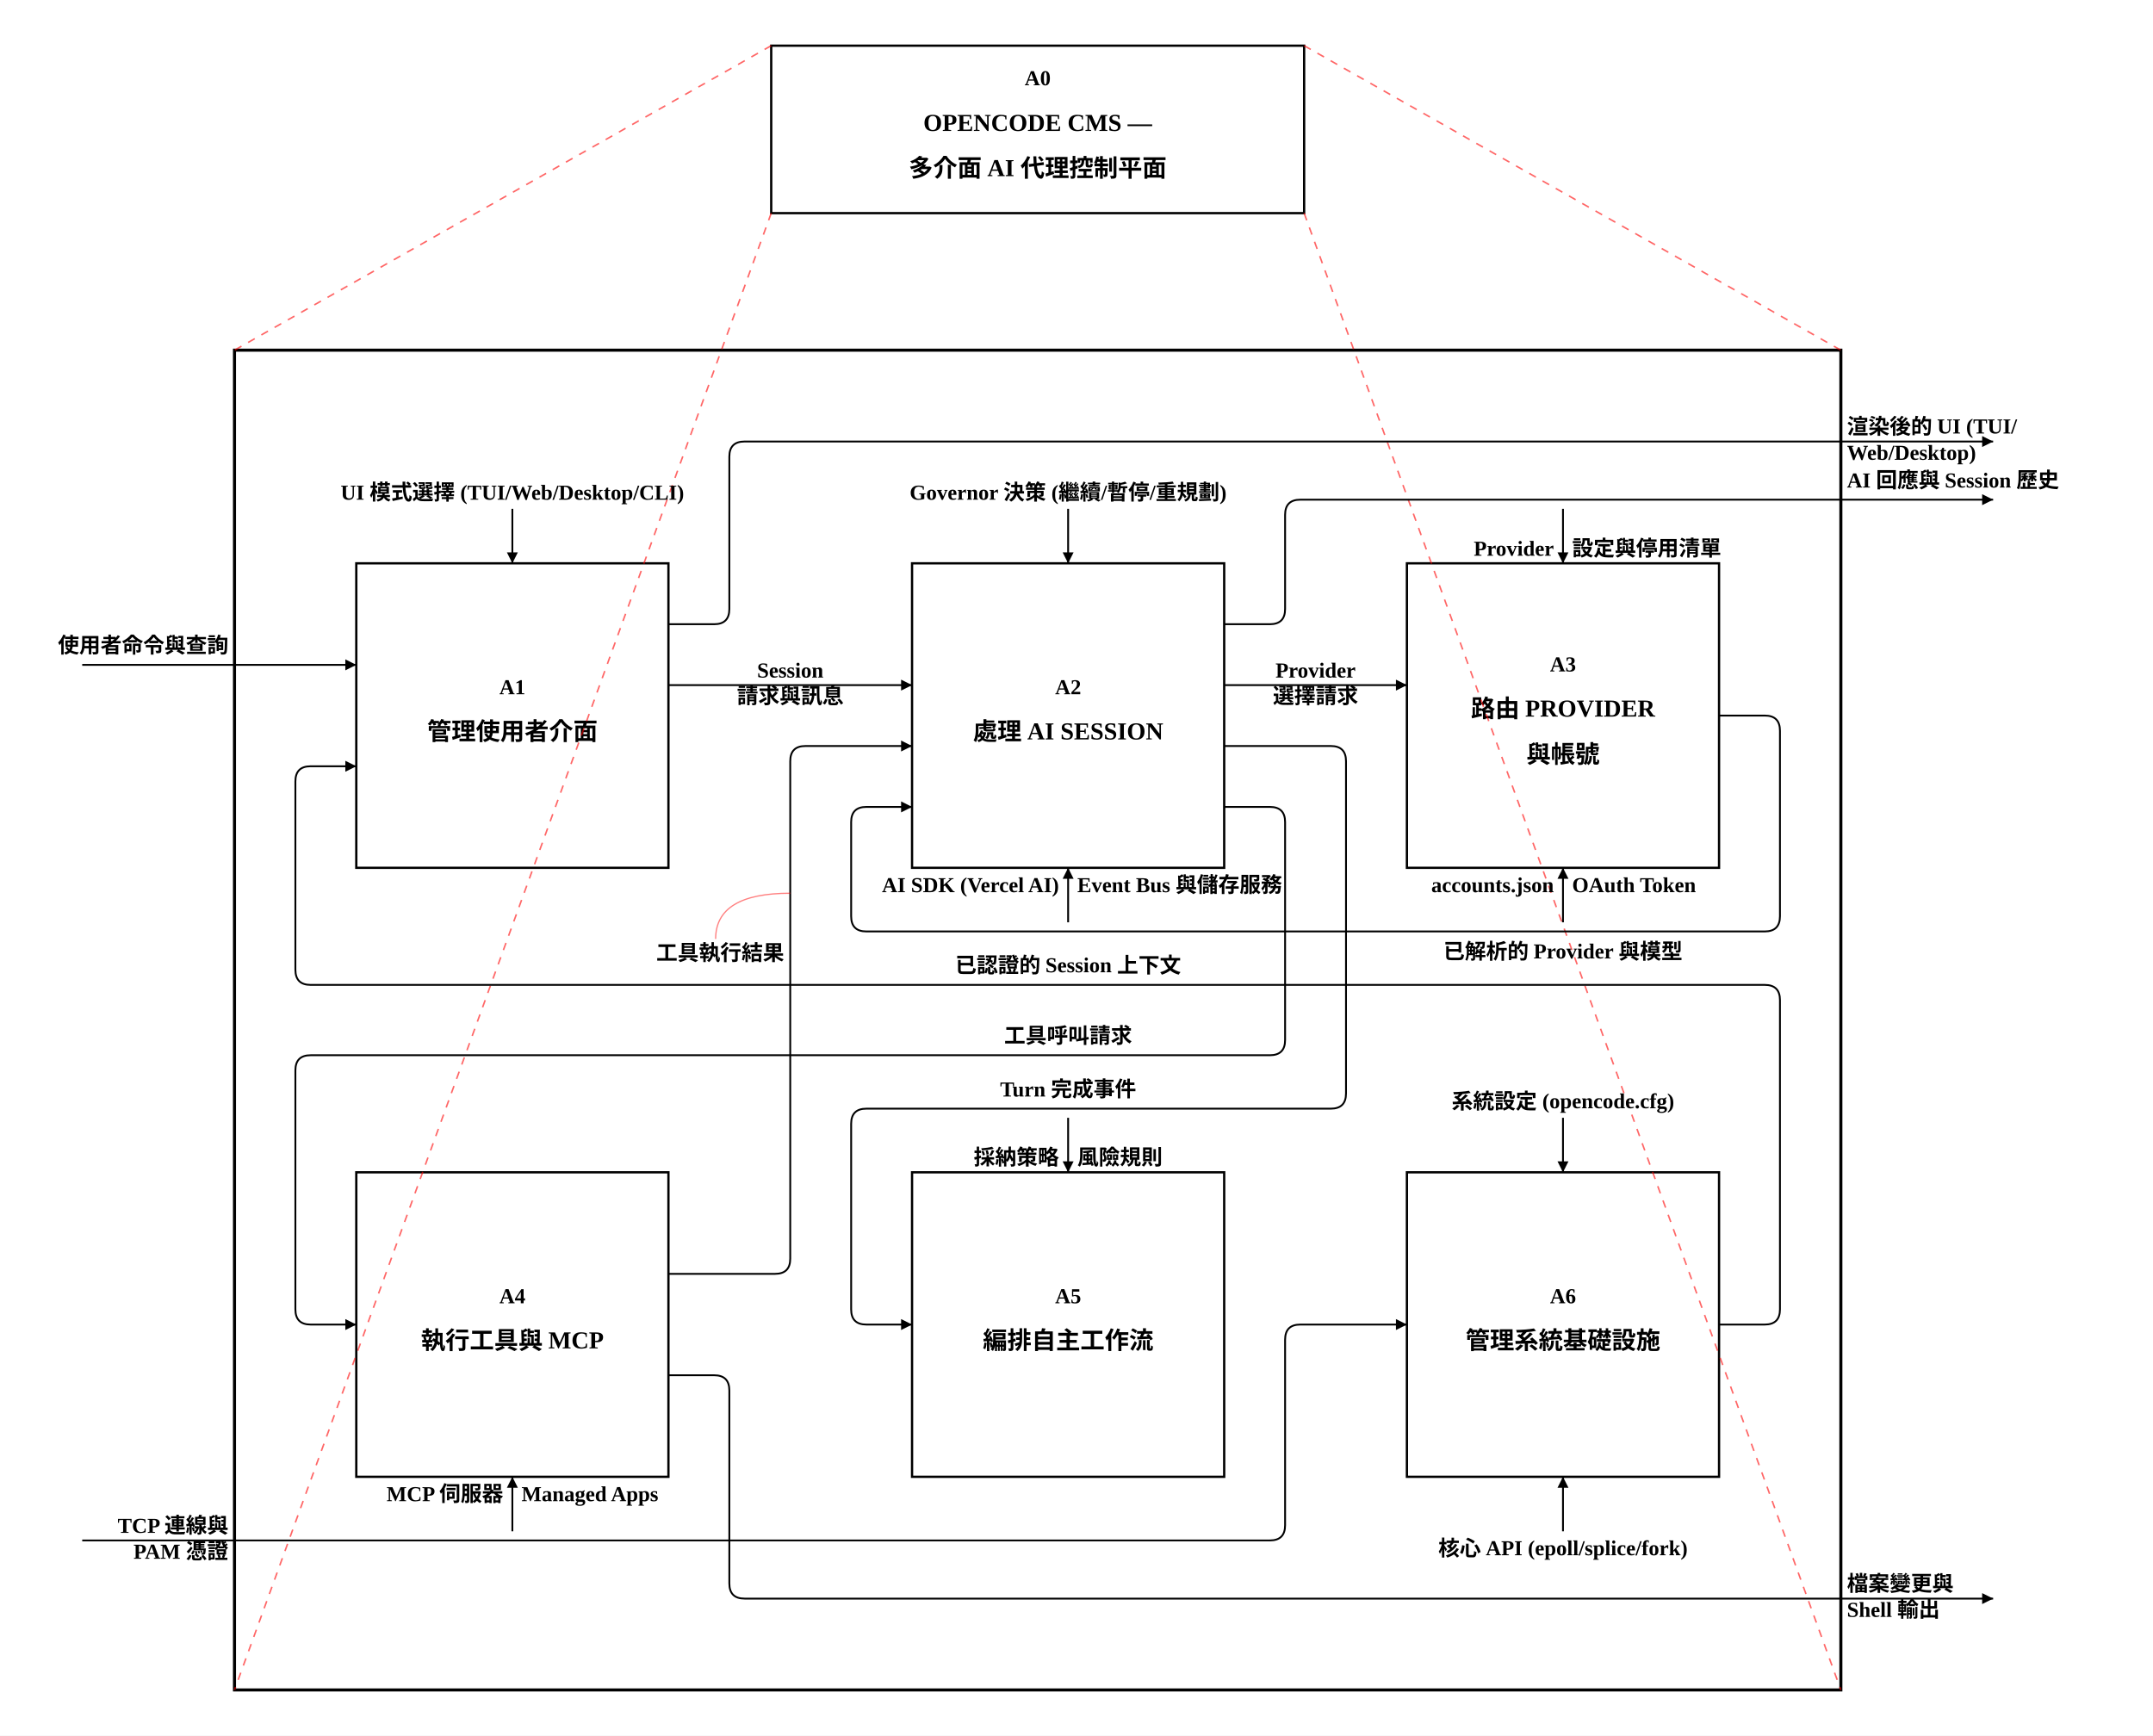
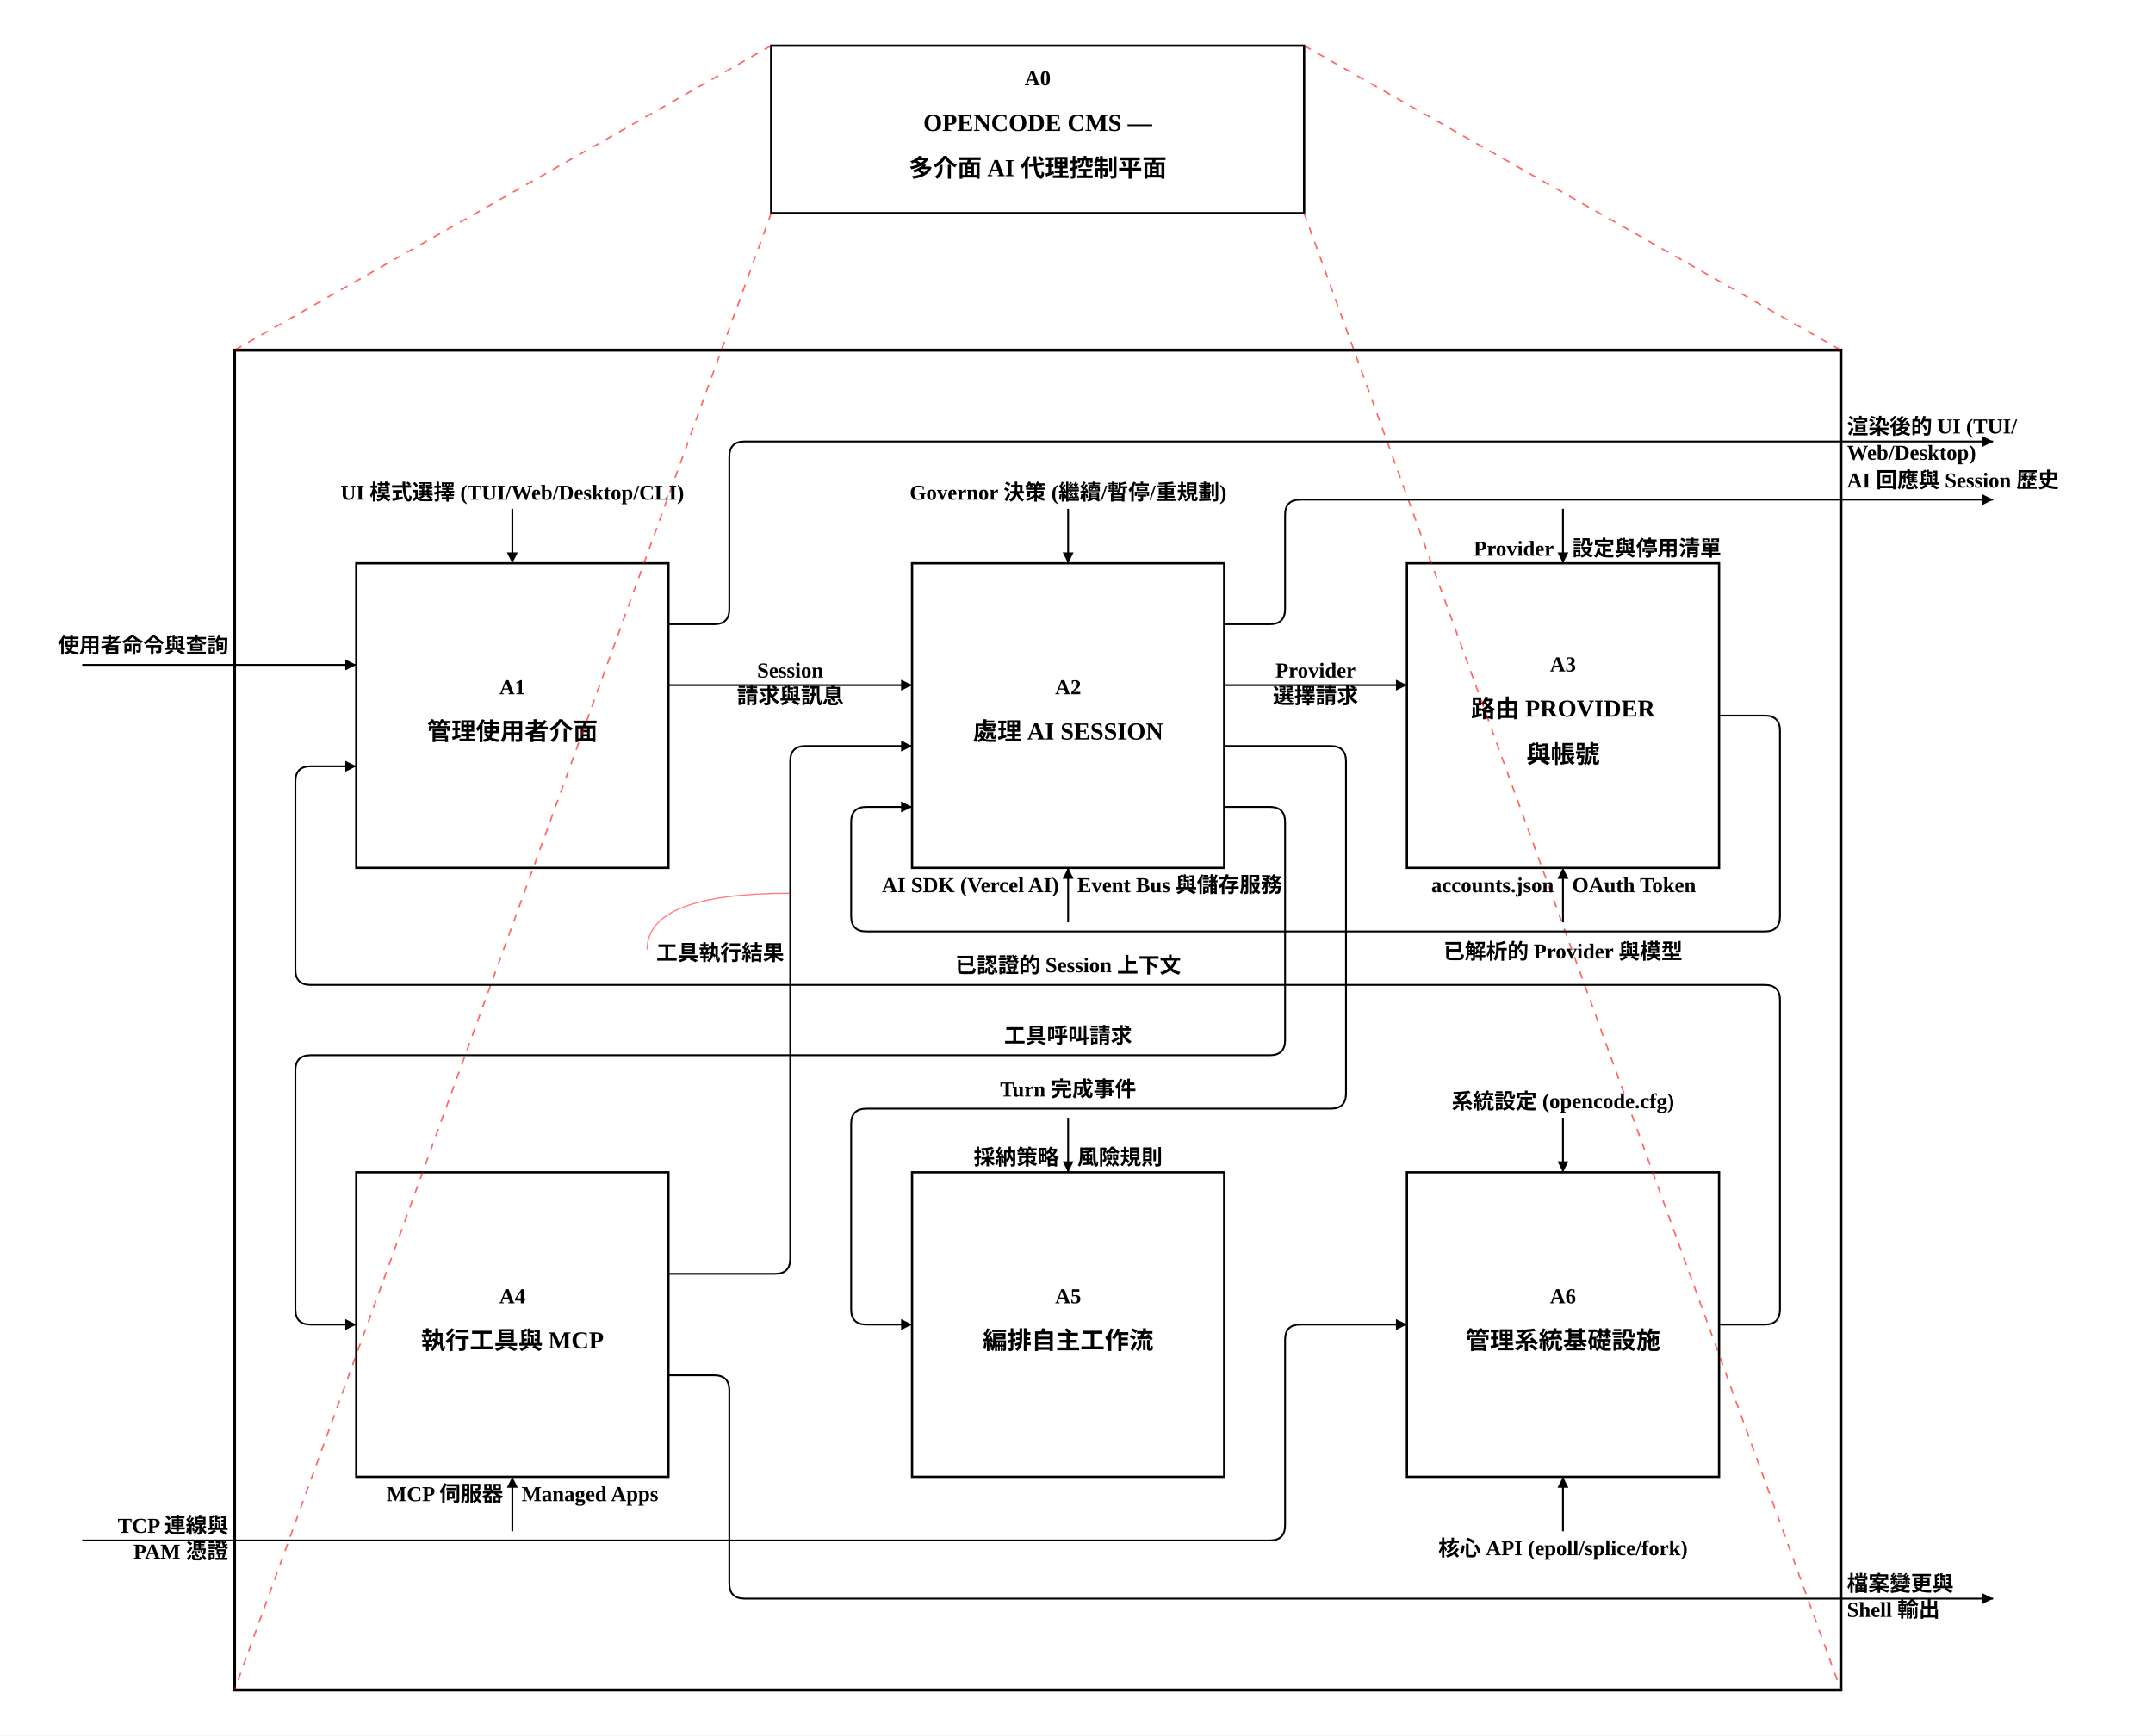
<svg xmlns="http://www.w3.org/2000/svg" width="1414.0" height="1140.0" viewBox="-104.0 -250.0 1414.0 1140.0">
  <defs>
    <marker id="arrow" viewBox="0 0 10 10" refX="10" refY="5" markerWidth="6" markerHeight="6" orient="auto-start-reverse">
      <path d="M 0 0 L 10 5 L 0 10 z" fill="black" />
    </marker>
    <marker id="call_arrow" viewBox="0 0 10 10" refX="10" refY="5" markerWidth="8" markerHeight="8" orient="auto-start-reverse">
      <path d="M 0 0 L 10 5 L 0 10 M 0 2 L 6 5 L 0 8" fill="none" stroke="black" stroke-width="1" />
    </marker>
  </defs>
  <rect x="-104.0" y="-250.0" width="1414.0" height="1140.0" fill="white" />
  <rect x="130.0" y="120.0" width="205.0" height="200.0" stroke="black" fill="white" stroke-width="1.5" data-id="A1" />
  <text x="232.5" y="206.0" text-anchor="middle" font-size="14" font-weight="bold" font-family="'Times New Roman', 'BiauKai', 'DFKai-SB', '标楷体', serif" data-id="A1">A1</text>
  <text x="232.5" y="236.0" text-anchor="middle" font-size="16" font-weight="bold" font-family="'Times New Roman', 'BiauKai', 'DFKai-SB', '标楷体', serif" data-id="A1">管理使用者介面</text>
  <rect x="495.0" y="120.0" width="205.0" height="200.0" stroke="black" fill="white" stroke-width="1.5" data-id="A2" />
  <text x="597.5" y="206.0" text-anchor="middle" font-size="14" font-weight="bold" font-family="'Times New Roman', 'BiauKai', 'DFKai-SB', '标楷体', serif" data-id="A2">A2</text>
  <text x="597.5" y="236.0" text-anchor="middle" font-size="16" font-weight="bold" font-family="'Times New Roman', 'BiauKai', 'DFKai-SB', '标楷体', serif" data-id="A2">處理 AI SESSION</text>
  <rect x="820.0" y="120.0" width="205.0" height="200.0" stroke="black" fill="white" stroke-width="1.5" data-id="A3" />
  <text x="922.5" y="191.0" text-anchor="middle" font-size="14" font-weight="bold" font-family="'Times New Roman', 'BiauKai', 'DFKai-SB', '标楷体', serif" data-id="A3">A3</text>
  <text x="922.5" y="221.0" text-anchor="middle" font-size="16" font-weight="bold" font-family="'Times New Roman', 'BiauKai', 'DFKai-SB', '标楷体', serif" data-id="A3">路由 PROVIDER</text>
  <text x="922.5" y="251.0" text-anchor="middle" font-size="16" font-weight="bold" font-family="'Times New Roman', 'BiauKai', 'DFKai-SB', '标楷体', serif" data-id="A3">與帳號</text>
  <rect x="130.0" y="520.0" width="205.0" height="200.0" stroke="black" fill="white" stroke-width="1.5" data-id="A4" />
  <text x="232.5" y="606.0" text-anchor="middle" font-size="14" font-weight="bold" font-family="'Times New Roman', 'BiauKai', 'DFKai-SB', '标楷体', serif" data-id="A4">A4</text>
  <text x="232.5" y="636.0" text-anchor="middle" font-size="16" font-weight="bold" font-family="'Times New Roman', 'BiauKai', 'DFKai-SB', '标楷体', serif" data-id="A4">執行工具與 MCP</text>
  <rect x="495.0" y="520.0" width="205.0" height="200.0" stroke="black" fill="white" stroke-width="1.5" data-id="A5" />
  <text x="597.5" y="606.0" text-anchor="middle" font-size="14" font-weight="bold" font-family="'Times New Roman', 'BiauKai', 'DFKai-SB', '标楷体', serif" data-id="A5">A5</text>
  <text x="597.5" y="636.0" text-anchor="middle" font-size="16" font-weight="bold" font-family="'Times New Roman', 'BiauKai', 'DFKai-SB', '标楷体', serif" data-id="A5">編排自主工作流</text>
  <rect x="820.0" y="520.0" width="205.0" height="200.0" stroke="black" fill="white" stroke-width="1.5" data-id="A6" />
  <text x="922.5" y="606.0" text-anchor="middle" font-size="14" font-weight="bold" font-family="'Times New Roman', 'BiauKai', 'DFKai-SB', '标楷体', serif" data-id="A6">A6</text>
  <text x="922.5" y="636.0" text-anchor="middle" font-size="16" font-weight="bold" font-family="'Times New Roman', 'BiauKai', 'DFKai-SB', '标楷体', serif" data-id="A6">管理系統基礎設施</text>
  <rect x="50.0" y="-20.0" width="1055.0" height="880.0" stroke="black" fill="none" stroke-width="2" />
  <rect x="402.5" y="-220.0" width="350.0" height="110.0" stroke="black" fill="white" stroke-width="1.5" data-id="A0" />
  <text x="577.5" y="-194.0" text-anchor="middle" font-size="14" font-weight="bold" font-family="'Times New Roman', 'BiauKai', 'DFKai-SB', '标楷体', serif" data-id="A0">A0</text>
  <text x="577.5" y="-164.0" text-anchor="middle" font-size="16" font-weight="bold" font-family="'Times New Roman', 'BiauKai', 'DFKai-SB', '标楷体', serif" data-id="A0">OPENCODE CMS —</text>
  <text x="577.5" y="-134.0" text-anchor="middle" font-size="16" font-weight="bold" font-family="'Times New Roman', 'BiauKai', 'DFKai-SB', '标楷体', serif" data-id="A0">多介面 AI 代理控制平面</text>
  <line x1="402.5" y1="-220.0" x2="50.0" y2="-20.0" stroke="red" stroke-dasharray="5,5" stroke-width="1.0" opacity="0.6" />
  <line x1="752.5" y1="-220.0" x2="1105.0" y2="-20.0" stroke="red" stroke-dasharray="5,5" stroke-width="1.0" opacity="0.6" />
  <line x1="402.5" y1="-110.0" x2="50.0" y2="860.0" stroke="red" stroke-dasharray="5,5" stroke-width="1.0" opacity="0.6" />
  <line x1="752.5" y1="-110.0" x2="1105.0" y2="860.0" stroke="red" stroke-dasharray="5,5" stroke-width="1.0" opacity="0.6" />
  <path d="M 335.0 200.0 L 495.0 200.0" stroke="black" stroke-width="1.2" data-arrow-id="F1" data-waypoints="335.0,200.0 495.0,200.0" marker-end="url(#arrow)" fill="none" />
  <path d="M 700.0 200.0 L 820.0 200.0" stroke="black" stroke-width="1.2" data-arrow-id="F2" data-waypoints="700.0,200.0 820.0,200.0" marker-end="url(#arrow)" fill="none" />
  <path d="M 1025.0 620.0 L 1055.0 620.0 Q 1065.0 620.0 1065.0 610.0 L 1065.0 406.9 Q 1065.0 396.9 1055.0 396.9 L 100.0 396.9 Q 90.0 396.9 90.0 386.9 L 90.0 263.3 Q 90.0 253.3 100.0 253.3 L 130.0 253.3" stroke="black" stroke-width="1.2" data-arrow-id="F8" data-waypoints="1025.0,620.0 1065.0,620.0 1065.0,396.9 90.0,396.9 90.0,253.3 130.0,253.3" marker-end="url(#arrow)" fill="none" />
  <path d="M 700.0 280.0 L 730.0 280.0 Q 740.0 280.0 740.0 290.0 L 740.0 433.1 Q 740.0 443.1 730.0 443.1 L 100.0 443.1 Q 90.0 443.1 90.0 453.1 L 90.0 610.0 Q 90.0 620.0 100.0 620.0 L 130.0 620.0" stroke="black" stroke-width="1.2" data-arrow-id="F4" data-waypoints="700.0,280.0 740.0,280.0 740.0,443.1 90.0,443.1 90.0,620.0 130.0,620.0" marker-end="url(#arrow)" fill="none" />
  <path d="M 335.0 586.7 L 405.0 586.7 Q 415.0 586.7 415.0 576.7 L 415.0 250.0 Q 415.0 240.0 425.0 240.0 L 495.0 240.0" stroke="black" stroke-width="1.2" data-arrow-id="F5" data-waypoints="335.0,586.7 415.0,586.7 415.0,240.0 495.0,240.0" marker-end="url(#arrow)" fill="none" />
  <path d="M 1025.0 220.0 L 1055.0 220.0 Q 1065.0 220.0 1065.0 230.0 L 1065.0 351.8 Q 1065.0 361.8 1055.0 361.8 L 465.0 361.8 Q 455.0 361.8 455.0 351.8 L 455.0 290.0 Q 455.0 280.0 465.0 280.0 L 495.0 280.0" stroke="black" stroke-width="1.2" data-arrow-id="F3" data-waypoints="1025.0,220.0 1065.0,220.0 1065.0,361.8 455.0,361.8 455.0,280.0 495.0,280.0" marker-end="url(#arrow)" fill="none" />
  <path d="M 700.0 240.0 L 770.0 240.0 Q 780.0 240.0 780.0 250.0 L 780.0 468.2 Q 780.0 478.2 770.0 478.2 L 465.0 478.2 Q 455.0 478.2 455.0 488.2 L 455.0 610.0 Q 455.0 620.0 465.0 620.0 L 495.0 620.0" stroke="black" stroke-width="1.2" data-arrow-id="F6" data-waypoints="700.0,240.0 780.0,240.0 780.0,478.2 455.0,478.2 455.0,620.0 495.0,620.0" marker-end="url(#arrow)" fill="none" />
  <path d="M -50.0 186.7 L 130.0 186.7" stroke="black" stroke-width="1.2" data-arrow-id="I1" data-waypoints="-50.0,186.7 130.0,186.7" marker-end="url(#arrow)" fill="none" />
  <path d="M -50.0 761.8 L 730.0 761.8 Q 740.0 761.8 740.0 751.8 L 740.0 630.0 Q 740.0 620.0 750.0 620.0 L 820.0 620.0" stroke="black" stroke-width="1.2" data-arrow-id="I2" data-waypoints="-50.0,761.8 740.0,761.8 740.0,620.0 820.0,620.0" marker-end="url(#arrow)" fill="none" />
  <path d="M 232.5 84.2 L 232.5 120.0" stroke="black" stroke-width="1.2" data-arrow-id="C1" data-waypoints="232.5,84.2 232.5,120.0" marker-end="url(#arrow)" fill="none" />
  <path d="M 922.5 84.2 L 922.5 120.0" stroke="black" stroke-width="1.2" data-arrow-id="C2" data-waypoints="922.5,84.2 922.5,120.0" marker-end="url(#arrow)" fill="none" />
  <path d="M 597.5 484.2 L 597.5 520.0" stroke="black" stroke-width="1.2" data-arrow-id="C3" data-waypoints="597.5,484.2 597.5,520.0" marker-end="url(#arrow)" fill="none" />
  <path d="M 922.5 484.2 L 922.5 520.0" stroke="black" stroke-width="1.2" data-arrow-id="C4" data-waypoints="922.5,484.2 922.5,520.0" marker-end="url(#arrow)" fill="none" />
  <path d="M 922.5 355.8 L 922.5 320.0" stroke="black" stroke-width="1.2" data-arrow-id="M2" data-waypoints="922.5,355.8 922.5,320.0" marker-end="url(#arrow)" fill="none" />
  <path d="M 232.5 755.8 L 232.5 720.0" stroke="black" stroke-width="1.2" data-arrow-id="M3" data-waypoints="232.5,755.8 232.5,720.0" marker-end="url(#arrow)" fill="none" />
  <path d="M 922.5 755.8 L 922.5 720.0" stroke="black" stroke-width="1.2" data-arrow-id="M4" data-waypoints="922.5,755.8 922.5,720.0" marker-end="url(#arrow)" fill="none" />
  <path d="M 597.5 84.2 L 597.5 120.0" stroke="black" stroke-width="1.2" data-arrow-id="F7" data-waypoints="597.5,84.2 597.5,120.0" marker-end="url(#arrow)" fill="none" />
  <path d="M 335.0 160.0 L 365.0 160.0 Q 375.0 160.0 375.0 150.0 L 375.0 50.0 Q 375.0 40.0 385.0 40.0 L 1205.0 40.0" stroke="black" stroke-width="1.2" data-arrow-id="O1" data-waypoints="335.0,160.0 375.0,160.0 375.0,40.0 1205.0,40.0" marker-end="url(#arrow)" fill="none" />
  <path d="M 700.0 160.0 L 730.0 160.0 Q 740.0 160.0 740.0 150.0 L 740.0 88.2 Q 740.0 78.2 750.0 78.2 L 1205.0 78.2" stroke="black" stroke-width="1.2" data-arrow-id="O2" data-waypoints="700.0,160.0 740.0,160.0 740.0,78.2 1205.0,78.2" marker-end="url(#arrow)" fill="none" />
  <path d="M 335.0 653.3 L 365.0 653.3 Q 375.0 653.3 375.0 663.3 L 375.0 790.0 Q 375.0 800.0 385.0 800.0 L 1205.0 800.0" stroke="black" stroke-width="1.2" data-arrow-id="O3" data-waypoints="335.0,653.3 375.0,653.3 375.0,800.0 1205.0,800.0" marker-end="url(#arrow)" fill="none" />
  <path d="M 597.5 355.8 L 597.5 320.0" stroke="black" stroke-width="1.2" data-arrow-id="_merged_A2_mechanism" data-waypoints="597.5,355.8 597.5,320.0" marker-end="url(#arrow)" fill="none" />
  <text x="232.5" y="78.2" font-size="14" text-anchor="middle" font-weight="bold" fill="black" font-family="'Times New Roman', 'BiauKai', 'DFKai-SB', '标楷体', serif" data-arrow-id="C1">UI 模式選擇 (TUI/Web/Desktop/CLI)</text>
  <text x="916.5" y="115.0" font-size="14" text-anchor="end" font-weight="bold" fill="black" font-family="'Times New Roman', 'BiauKai', 'DFKai-SB', '标楷体', serif" data-arrow-id="C2">Provider</text>
  <text x="928.5" y="115.0" font-size="14" text-anchor="start" font-weight="bold" fill="black" font-family="'Times New Roman', 'BiauKai', 'DFKai-SB', '标楷体', serif" data-arrow-id="C2">設定與停用清單</text>
  <text x="591.5" y="515.0" font-size="14" text-anchor="end" font-weight="bold" fill="black" font-family="'Times New Roman', 'BiauKai', 'DFKai-SB', '标楷体', serif" data-arrow-id="C3">採納策略</text>
  <text x="603.5" y="515.0" font-size="14" text-anchor="start" font-weight="bold" fill="black" font-family="'Times New Roman', 'BiauKai', 'DFKai-SB', '标楷体', serif" data-arrow-id="C3">風險規則</text>
  <text x="922.5" y="478.2" font-size="14" text-anchor="middle" font-weight="bold" fill="black" font-family="'Times New Roman', 'BiauKai', 'DFKai-SB', '标楷体', serif" data-arrow-id="C4">系統設定 (opencode.cfg)</text>
  <text x="916.5" y="336.0" font-size="14" text-anchor="end" font-weight="bold" fill="black" font-family="'Times New Roman', 'BiauKai', 'DFKai-SB', '标楷体', serif" data-arrow-id="M2">accounts.json</text>
  <text x="928.5" y="336.0" font-size="14" text-anchor="start" font-weight="bold" fill="black" font-family="'Times New Roman', 'BiauKai', 'DFKai-SB', '标楷体', serif" data-arrow-id="M2">OAuth Token</text>
  <text x="226.5" y="736.0" font-size="14" text-anchor="end" font-weight="bold" fill="black" font-family="'Times New Roman', 'BiauKai', 'DFKai-SB', '标楷体', serif" data-arrow-id="M3">MCP 伺服器</text>
  <text x="238.5" y="736.0" font-size="14" text-anchor="start" font-weight="bold" fill="black" font-family="'Times New Roman', 'BiauKai', 'DFKai-SB', '标楷体', serif" data-arrow-id="M3">Managed Apps</text>
  <text x="922.5" y="771.8" font-size="14" text-anchor="middle" font-weight="bold" fill="black" font-family="'Times New Roman', 'BiauKai', 'DFKai-SB', '标楷体', serif" data-arrow-id="M4">核心 API (epoll/splice/fork)</text>
  <text x="597.5" y="78.2" font-size="14" text-anchor="middle" font-weight="bold" fill="black" font-family="'Times New Roman', 'BiauKai', 'DFKai-SB', '标楷体', serif" data-arrow-id="F7">Governor 決策 (繼續/暫停/重規劃)</text>
  <text x="591.5" y="336.0" font-size="14" text-anchor="end" font-weight="bold" fill="black" font-family="'Times New Roman', 'BiauKai', 'DFKai-SB', '标楷体', serif" data-arrow-id="M1">AI SDK (Vercel AI)</text>
  <text x="603.5" y="336.0" font-size="14" text-anchor="start" font-weight="bold" fill="black" font-family="'Times New Roman', 'BiauKai', 'DFKai-SB', '标楷体', serif" data-arrow-id="M1">Event Bus 與儲存服務</text>
  <text x="415.0" y="195.0" font-size="14" font-weight="bold" fill="black" text-anchor="middle" font-family="'Times New Roman', 'BiauKai', 'DFKai-SB', '标楷体', serif" data-arrow-id="F1">Session</text>
  <text x="415.0" y="212.0" font-size="14" font-weight="bold" fill="black" text-anchor="middle" font-family="'Times New Roman', 'BiauKai', 'DFKai-SB', '标楷体', serif" data-arrow-id="F1">請求與訊息</text>
  <text x="760.0" y="195.0" font-size="14" font-weight="bold" fill="black" text-anchor="middle" font-family="'Times New Roman', 'BiauKai', 'DFKai-SB', '标楷体', serif" data-arrow-id="F2">Provider</text>
  <text x="760.0" y="212.0" font-size="14" font-weight="bold" fill="black" text-anchor="middle" font-family="'Times New Roman', 'BiauKai', 'DFKai-SB', '标楷体', serif" data-arrow-id="F2">選擇請求</text>
  <text x="597.5" y="388.9" font-size="14" font-weight="bold" fill="black" text-anchor="middle" font-family="'Times New Roman', 'BiauKai', 'DFKai-SB', '标楷体', serif" data-arrow-id="F8">已認證的 Session 上下文</text>
  <text x="597.5" y="435.1" font-size="14" font-weight="bold" fill="black" text-anchor="middle" font-family="'Times New Roman', 'BiauKai', 'DFKai-SB', '标楷体', serif" data-arrow-id="F4">工具呼叫請求</text>
  <text x="411.0" y="380.7" font-size="14" font-weight="bold" fill="black" text-anchor="end" font-family="'Times New Roman', 'BiauKai', 'DFKai-SB', '标楷体', serif" data-arrow-id="F5">工具執行結果</text>
  <text x="922.5" y="379.8" font-size="14" font-weight="bold" fill="black" text-anchor="middle" font-family="'Times New Roman', 'BiauKai', 'DFKai-SB', '标楷体', serif" data-arrow-id="F3">已解析的 Provider 與模型</text>
  <text x="597.5" y="470.2" font-size="14" font-weight="bold" fill="black" text-anchor="middle" font-family="'Times New Roman', 'BiauKai', 'DFKai-SB', '标楷体', serif" data-arrow-id="F6">Turn 完成事件</text>
  <text x="46.0" y="178.7" font-size="14" font-weight="bold" fill="black" text-anchor="end" font-family="'Times New Roman', 'BiauKai', 'DFKai-SB', '标楷体', serif" data-arrow-id="I1">使用者命令與查詢</text>
  <text x="46.0" y="756.8" font-size="14" font-weight="bold" fill="black" text-anchor="end" font-family="'Times New Roman', 'BiauKai', 'DFKai-SB', '标楷体', serif" data-arrow-id="I2">TCP 連線與</text>
  <text x="46.0" y="773.8" font-size="14" font-weight="bold" fill="black" text-anchor="end" font-family="'Times New Roman', 'BiauKai', 'DFKai-SB', '标楷体', serif" data-arrow-id="I2">PAM 憑證</text>
  <text x="1109.0" y="35.0" font-size="14" font-weight="bold" fill="black" text-anchor="start" font-family="'Times New Roman', 'BiauKai', 'DFKai-SB', '标楷体', serif" data-arrow-id="O1">渲染後的 UI (TUI/</text>
  <text x="1109.0" y="52.0" font-size="14" font-weight="bold" fill="black" text-anchor="start" font-family="'Times New Roman', 'BiauKai', 'DFKai-SB', '标楷体', serif" data-arrow-id="O1">Web/Desktop)</text>
  <text x="1109.0" y="70.2" font-size="14" font-weight="bold" fill="black" text-anchor="start" font-family="'Times New Roman', 'BiauKai', 'DFKai-SB', '标楷体', serif" data-arrow-id="O2">AI 回應與 Session 歷史</text>
  <text x="1109.0" y="795.0" font-size="14" font-weight="bold" fill="black" text-anchor="start" font-family="'Times New Roman', 'BiauKai', 'DFKai-SB', '标楷体', serif" data-arrow-id="O3">檔案變更與</text>
  <text x="1109.0" y="812.0" font-size="14" font-weight="bold" fill="black" text-anchor="start" font-family="'Times New Roman', 'BiauKai', 'DFKai-SB', '标楷体', serif" data-arrow-id="O3">Shell 輸出</text>
-   <path d="M 366.0,366.7 Q 366.0,336.7 415.0,336.7" stroke="red" stroke-width="0.8" fill="none" opacity="0.5" />
+   <path d="M 321.0,373.7 Q 321.0,336.7 415.0,336.7" stroke="red" stroke-width="0.8" fill="none" opacity="0.5" />
</svg>
